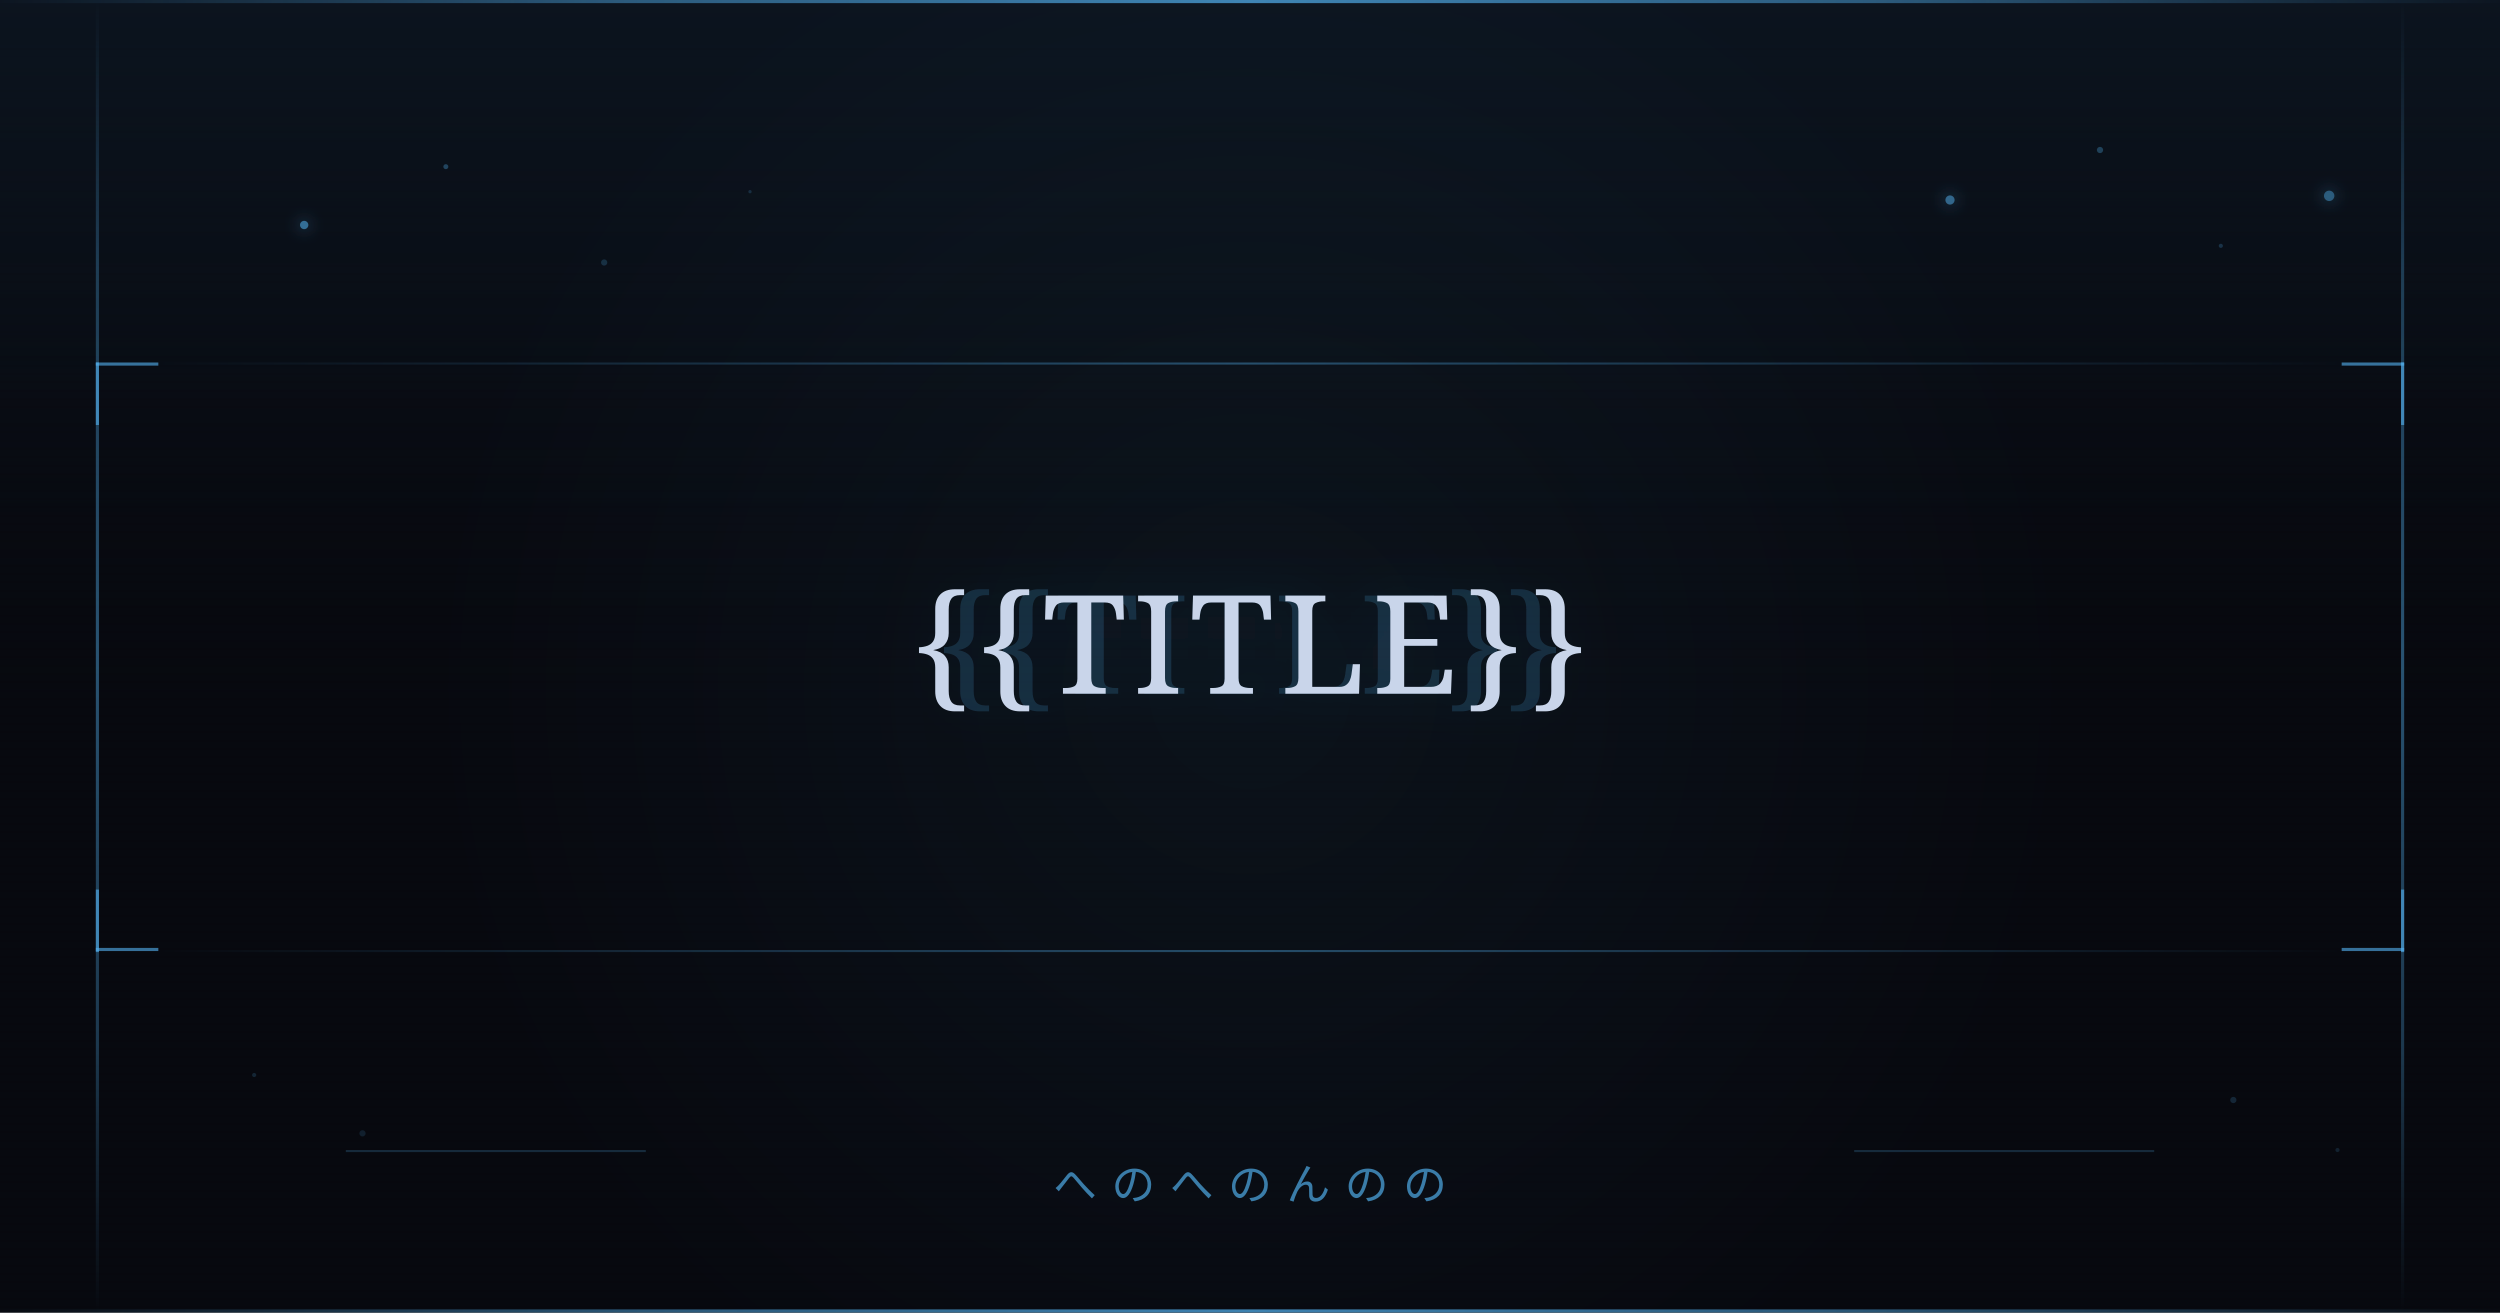
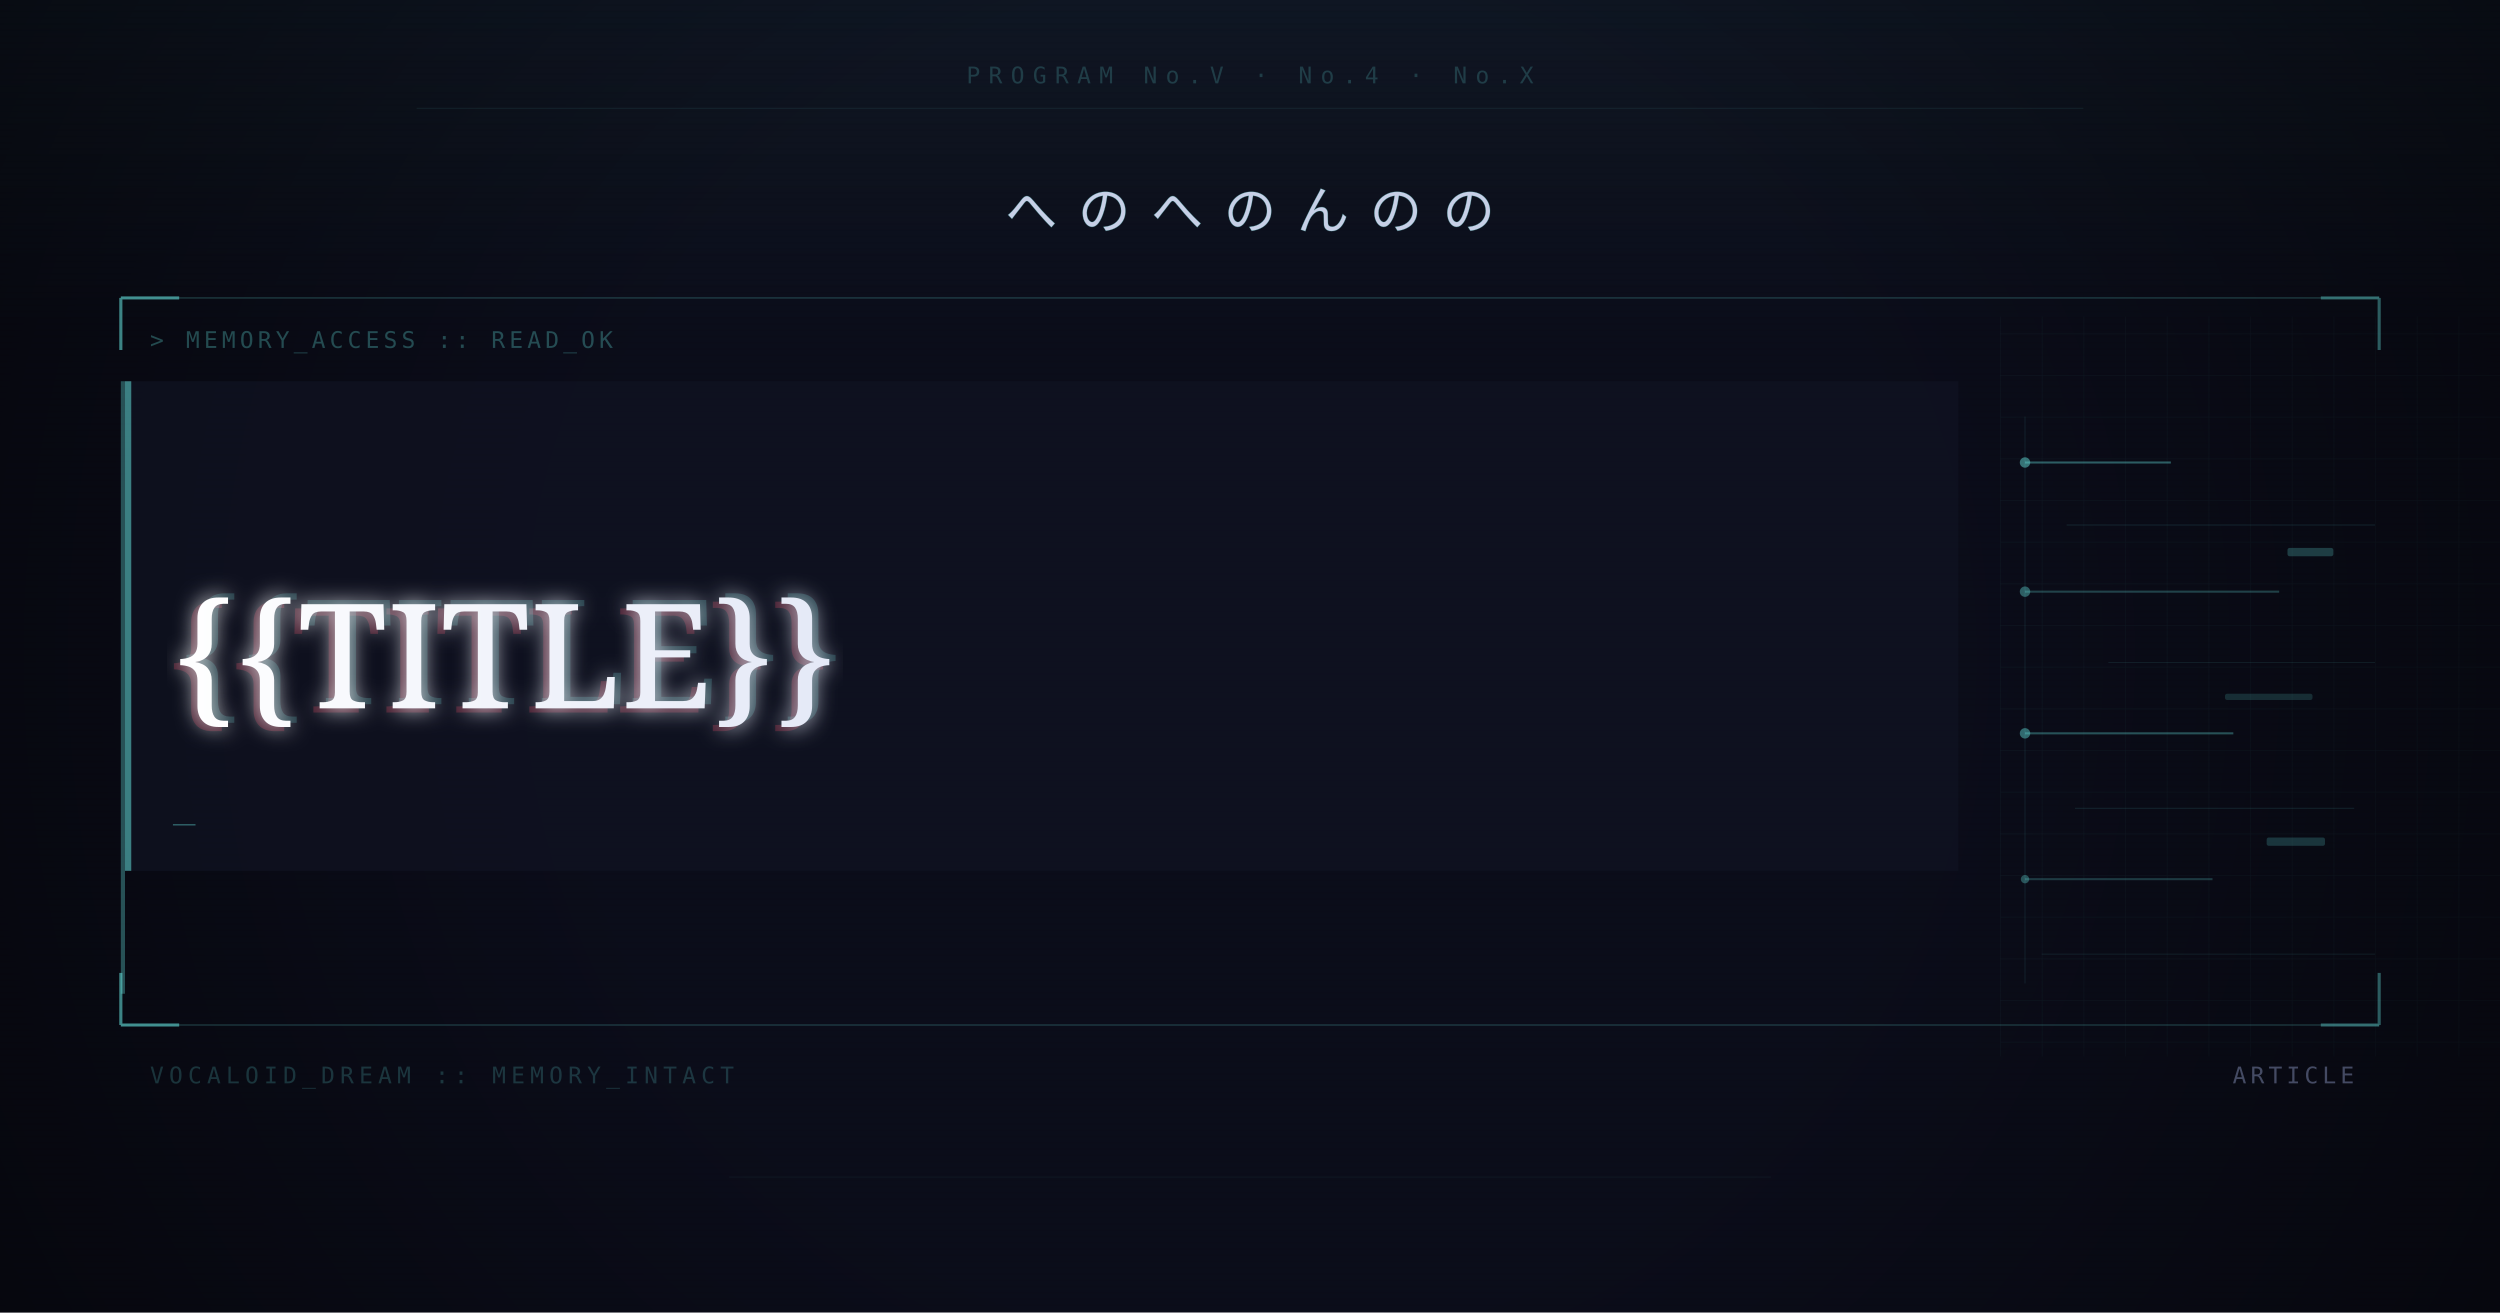
<svg xmlns="http://www.w3.org/2000/svg" width="1200" height="630" viewBox="0 0 1200 630">
  <defs>
-     <pattern id="scan" width="1" height="4" patternUnits="userSpaceOnUse">
-       <rect width="1" height="4" fill="#07090f" />
-       <rect y="3" width="1" height="1" fill="#000000" fill-opacity="0.07" />
+     <pattern id="sl" x="0" y="0" width="4" height="3" patternUnits="userSpaceOnUse">
+       <rect width="4" height="2" fill="transparent" />
+       <rect y="2" width="4" height="1" fill="rgba(0,0,0,0.08)" />
    </pattern>
-     <linearGradient id="topAtmos" x1="0" y1="0" x2="0" y2="1" gradientUnits="objectBoundingBox">
-       <stop offset="0%" stop-color="#0c1520" stop-opacity="0.90" />
-       <stop offset="25%" stop-color="#0c1520" stop-opacity="0.40" />
-       <stop offset="55%" stop-color="#07090f" stop-opacity="0" />
+     <radialGradient id="vig" cx="600" cy="315" r="800" gradientUnits="userSpaceOnUse">
+       <stop offset="40%" stop-color="#000000" stop-opacity="0" />
+       <stop offset="100%" stop-color="#000000" stop-opacity="0.62" />
+     </radialGradient>
+     <linearGradient id="tg" x1="80" y1="0" x2="1100" y2="0" gradientUnits="userSpaceOnUse">
+       <stop offset="0%" stop-color="#ffffff" />
+       <stop offset="55%" stop-color="#d0d8f0" />
+       <stop offset="100%" stop-color="#5dcfcc" />
    </linearGradient>
-     <radialGradient id="centerGlow" cx="600" cy="330" r="400" gradientUnits="userSpaceOnUse">
-       <stop offset="0%" stop-color="#52b0ee" stop-opacity="0.055" />
-       <stop offset="100%" stop-color="#52b0ee" stop-opacity="0" />
-     </radialGradient>
-     <linearGradient id="hFade" x1="0" y1="0" x2="1" y2="0" gradientUnits="objectBoundingBox">
-       <stop offset="0%" stop-color="#52b0ee" stop-opacity="0" />
-       <stop offset="25%" stop-color="#52b0ee" stop-opacity="0.45" />
-       <stop offset="50%" stop-color="#52b0ee" stop-opacity="0.72" />
-       <stop offset="75%" stop-color="#52b0ee" stop-opacity="0.45" />
-       <stop offset="100%" stop-color="#52b0ee" stop-opacity="0" />
-     </linearGradient>
-     <linearGradient id="hFadeDim" x1="0" y1="0" x2="1" y2="0" gradientUnits="objectBoundingBox">
-       <stop offset="0%" stop-color="#52b0ee" stop-opacity="0" />
-       <stop offset="25%" stop-color="#52b0ee" stop-opacity="0.20" />
-       <stop offset="50%" stop-color="#52b0ee" stop-opacity="0.38" />
-       <stop offset="75%" stop-color="#52b0ee" stop-opacity="0.20" />
-       <stop offset="100%" stop-color="#52b0ee" stop-opacity="0" />
-     </linearGradient>
-     <linearGradient id="vFade" x1="0" y1="0" x2="0" y2="1" gradientUnits="objectBoundingBox">
-       <stop offset="0%" stop-color="#52b0ee" stop-opacity="0" />
-       <stop offset="20%" stop-color="#52b0ee" stop-opacity="0.28" />
-       <stop offset="50%" stop-color="#52b0ee" stop-opacity="0.44" />
-       <stop offset="80%" stop-color="#52b0ee" stop-opacity="0.28" />
-       <stop offset="100%" stop-color="#52b0ee" stop-opacity="0" />
-     </linearGradient>
-     <filter id="titleGlow" x="-15%" y="-80%" width="130%" height="260%">
-       <feGaussianBlur in="SourceAlpha" stdDeviation="14" result="blur" />
-       <feFlood flood-color="#52b0ee" flood-opacity="0.50" result="color" />
-       <feComposite in="color" in2="blur" operator="in" result="colorBlur" />
+     <filter id="gf" x="-2%" y="-30%" width="104%" height="160%">
+       <feGaussianBlur in="SourceGraphic" stdDeviation="5" result="b" />
      <feMerge>
-         <feMergeNode in="colorBlur" />
+         <feMergeNode in="b" />
        <feMergeNode in="SourceGraphic" />
      </feMerge>
    </filter>
-     <filter id="dotGlow" x="-200%" y="-200%" width="500%" height="500%">
-       <feGaussianBlur stdDeviation="3.5" result="blur" />
-       <feMerge>
-         <feMergeNode in="blur" />
-         <feMergeNode in="SourceGraphic" />
-       </feMerge>
-     </filter>
+     <pattern id="mg" x="0" y="0" width="20" height="20" patternUnits="userSpaceOnUse">
+       <path d="M20,0 L0,0 0,20" fill="none" stroke="rgba(93,207,204,0.07)" stroke-width="0.5" />
+     </pattern>
+     <linearGradient id="hf" x1="0" y1="0" x2="0" y2="1">
+       <stop offset="0%" stop-color="#5dcfcc" stop-opacity="0.05" />
+       <stop offset="100%" stop-color="#5dcfcc" stop-opacity="0" />
+     </linearGradient>
  </defs>
-   <rect width="1200" height="630" fill="#07090f" />
-   <rect width="1200" height="630" fill="url(#scan)" />
-   <rect width="1200" height="630" fill="url(#topAtmos)" />
-   <rect width="1200" height="630" fill="url(#centerGlow)" />
-   <rect x="0" y="0" width="1200" height="1.5" fill="url(#hFade)" />
-   <rect x="0" y="628.5" width="1200" height="1.5" fill="url(#hFade)" />
-   <rect x="46" y="0" width="1.5" height="630" fill="url(#vFade)" />
-   <rect x="1152.5" y="0" width="1.5" height="630" fill="url(#vFade)" />
-   <rect x="74" y="174" width="1052" height="1" fill="url(#hFadeDim)" />
-   <rect x="74" y="456" width="1052" height="1" fill="url(#hFadeDim)" />
-   <rect x="46" y="174" width="30" height="1.5" fill="#52b0ee" fill-opacity="0.62" />
-   <rect x="46" y="174" width="1.5" height="30" fill="#52b0ee" fill-opacity="0.62" />
-   <rect x="1124" y="174" width="30" height="1.5" fill="#52b0ee" fill-opacity="0.62" />
-   <rect x="1152.5" y="174" width="1.5" height="30" fill="#52b0ee" fill-opacity="0.62" />
-   <rect x="46" y="455" width="30" height="1.5" fill="#52b0ee" fill-opacity="0.62" />
-   <rect x="46" y="427" width="1.5" height="30" fill="#52b0ee" fill-opacity="0.62" />
-   <rect x="1124" y="455" width="30" height="1.5" fill="#52b0ee" fill-opacity="0.62" />
-   <rect x="1152.5" y="427" width="1.5" height="30" fill="#52b0ee" fill-opacity="0.62" />
-   <circle cx="146" cy="108" r="2.0" fill="#52b0ee" fill-opacity="0.55" filter="url(#dotGlow)" />
-   <circle cx="214" cy="80" r="1.2" fill="#52b0ee" fill-opacity="0.32" />
-   <circle cx="290" cy="126" r="1.5" fill="#52b0ee" fill-opacity="0.20" />
-   <circle cx="360" cy="92" r="0.8" fill="#52b0ee" fill-opacity="0.18" />
-   <circle cx="936" cy="96" r="2.2" fill="#52b0ee" fill-opacity="0.50" filter="url(#dotGlow)" />
-   <circle cx="1008" cy="72" r="1.5" fill="#52b0ee" fill-opacity="0.30" />
-   <circle cx="1066" cy="118" r="1.0" fill="#52b0ee" fill-opacity="0.22" />
-   <circle cx="1118" cy="94" r="2.5" fill="#52b0ee" fill-opacity="0.42" filter="url(#dotGlow)" />
-   <circle cx="122" cy="516" r="1.0" fill="#52b0ee" fill-opacity="0.17" />
-   <circle cx="174" cy="544" r="1.5" fill="#52b0ee" fill-opacity="0.14" />
-   <circle cx="1072" cy="528" r="1.5" fill="#52b0ee" fill-opacity="0.18" />
-   <circle cx="1122" cy="552" r="1.0" fill="#52b0ee" fill-opacity="0.15" />
-   <text x="600" y="333" font-family="serif" font-size="66" text-anchor="middle" fill="#52b0ee" fill-opacity="0.18" filter="url(#titleGlow)">{{TITLE}}</text>
-   <text x="600" y="333" font-family="serif" font-size="66" text-anchor="middle" fill="#c9d5ea" letter-spacing="3">{{TITLE}}</text>
-   <rect x="166" y="552" width="144" height="1" fill="#52b0ee" fill-opacity="0.20" />
-   <rect x="890" y="552" width="144" height="1" fill="#52b0ee" fill-opacity="0.20" />
-   <text x="600" y="576" font-family="sans-serif" font-size="21" text-anchor="middle" fill="#52b0ee" fill-opacity="0.68" letter-spacing="7">へのへのんのの</text>
+   <rect width="1200" height="630" fill="#0b0d1a" />
+   <rect width="1200" height="160" fill="url(#hf)" />
+   <rect x="960" y="152" width="240" height="355" fill="url(#mg)" />
+   <rect width="1200" height="630" fill="url(#sl)" opacity="0.5" />
+   <rect width="1200" height="630" fill="url(#vig)" />
+   <text x="600" y="40" font-family="monospace" font-size="11" fill="rgba(93,207,204,0.22)" text-anchor="middle" letter-spacing="4">PROGRAM No.V · No.4 · No.X</text>
+   <line x1="200" y1="52" x2="1000" y2="52" stroke="rgba(93,207,204,0.09)" stroke-width="0.5" />
+   <text x="600" y="110" font-family="monospace" font-size="25" fill="#d0d8f0" text-anchor="middle" letter-spacing="10" opacity="0.95">へのへのんのの</text>
+   <text x="600" y="110" font-family="monospace" font-size="25" fill="none" stroke="#5dcfcc" stroke-width="0.35" text-anchor="middle" letter-spacing="10" opacity="0.3">へのへのんのの</text>
+   <line x1="58" y1="143" x2="1142" y2="143" stroke="rgba(93,207,204,0.2)" stroke-width="0.8" />
+   <line x1="58" y1="492" x2="1142" y2="492" stroke="rgba(93,207,204,0.2)" stroke-width="0.8" />
+   <path d="M58,143 L58,168 M58,143 L86,143" stroke="rgba(93,207,204,0.62)" stroke-width="1.5" fill="none" />
+   <path d="M1142,143 L1142,168 M1142,143 L1114,143" stroke="rgba(93,207,204,0.42)" stroke-width="1.5" fill="none" />
+   <path d="M58,492 L58,467 M58,492 L86,492" stroke="rgba(93,207,204,0.62)" stroke-width="1.5" fill="none" />
+   <path d="M1142,492 L1142,467 M1142,492 L1114,492" stroke="rgba(93,207,204,0.42)" stroke-width="1.5" fill="none" />
+   <text x="72" y="167" font-family="monospace" font-size="11" fill="rgba(93,207,204,0.33)" letter-spacing="2">&gt; MEMORY_ACCESS :: READ_OK</text>
+   <rect x="58" y="183" width="2" height="294" fill="#5dcfcc" opacity="0.36" />
+   <rect x="60" y="183" width="880" height="235" fill="#0f1221" opacity="0.72" />
+   <rect x="60" y="183" width="3" height="235" fill="#5dcfcc" opacity="0.58" />
+   <text x="80" y="342" font-family="serif" font-size="70" fill="rgba(255,61,94,0.22)">{{TITLE}}</text>
+   <text x="86" y="338" font-family="serif" font-size="70" fill="rgba(93,207,204,0.22)">{{TITLE}}</text>
+   <text x="83" y="340" font-family="serif" font-size="70" fill="url(#tg)" filter="url(#gf)">{{TITLE}}</text>
+   <text x="83" y="392" font-family="monospace" font-size="18" fill="rgba(93,207,204,0.42)">_</text>
+   <line x1="972" y1="200" x2="972" y2="472" stroke="rgba(93,207,204,0.11)" stroke-width="0.5" />
+   <line x1="972" y1="222" x2="1042" y2="222" stroke="rgba(93,207,204,0.42)" stroke-width="1" />
+   <line x1="992" y1="252" x2="1140" y2="252" stroke="rgba(93,207,204,0.13)" stroke-width="0.5" />
+   <line x1="972" y1="284" x2="1094" y2="284" stroke="rgba(93,207,204,0.28)" stroke-width="1" />
+   <line x1="1012" y1="318" x2="1140" y2="318" stroke="rgba(93,207,204,0.1)" stroke-width="0.5" />
+   <line x1="972" y1="352" x2="1072" y2="352" stroke="rgba(93,207,204,0.36)" stroke-width="1" />
+   <line x1="996" y1="388" x2="1130" y2="388" stroke="rgba(93,207,204,0.12)" stroke-width="0.5" />
+   <line x1="972" y1="422" x2="1062" y2="422" stroke="rgba(93,207,204,0.24)" stroke-width="1" />
+   <line x1="980" y1="458" x2="1140" y2="458" stroke="rgba(93,207,204,0.1)" stroke-width="0.5" />
+   <circle cx="972" cy="222" r="2.5" fill="#5dcfcc" opacity="0.52" />
+   <circle cx="972" cy="284" r="2.5" fill="#5dcfcc" opacity="0.42" />
+   <circle cx="972" cy="352" r="2.5" fill="#5dcfcc" opacity="0.48" />
+   <circle cx="972" cy="422" r="2" fill="#5dcfcc" opacity="0.36" />
+   <rect x="1098" y="263" width="22" height="4" fill="rgba(93,207,204,0.26)" rx="1" />
+   <rect x="1068" y="333" width="42" height="3" fill="rgba(93,207,204,0.18)" rx="1" />
+   <rect x="1088" y="402" width="28" height="4" fill="rgba(93,207,204,0.22)" rx="1" />
+   <text x="72" y="520" font-family="monospace" font-size="11" fill="rgba(93,207,204,0.22)" letter-spacing="2.5">VOCALOID_DREAM :: MEMORY_INTACT</text>
+   <text x="1130" y="520" font-family="monospace" font-size="11" fill="rgba(88,96,126,0.75)" text-anchor="end" letter-spacing="2">ARTICLE</text>
+   <line x1="350" y1="565" x2="850" y2="565" stroke="rgba(93,207,204,0.05)" stroke-width="0.5" />
</svg>
